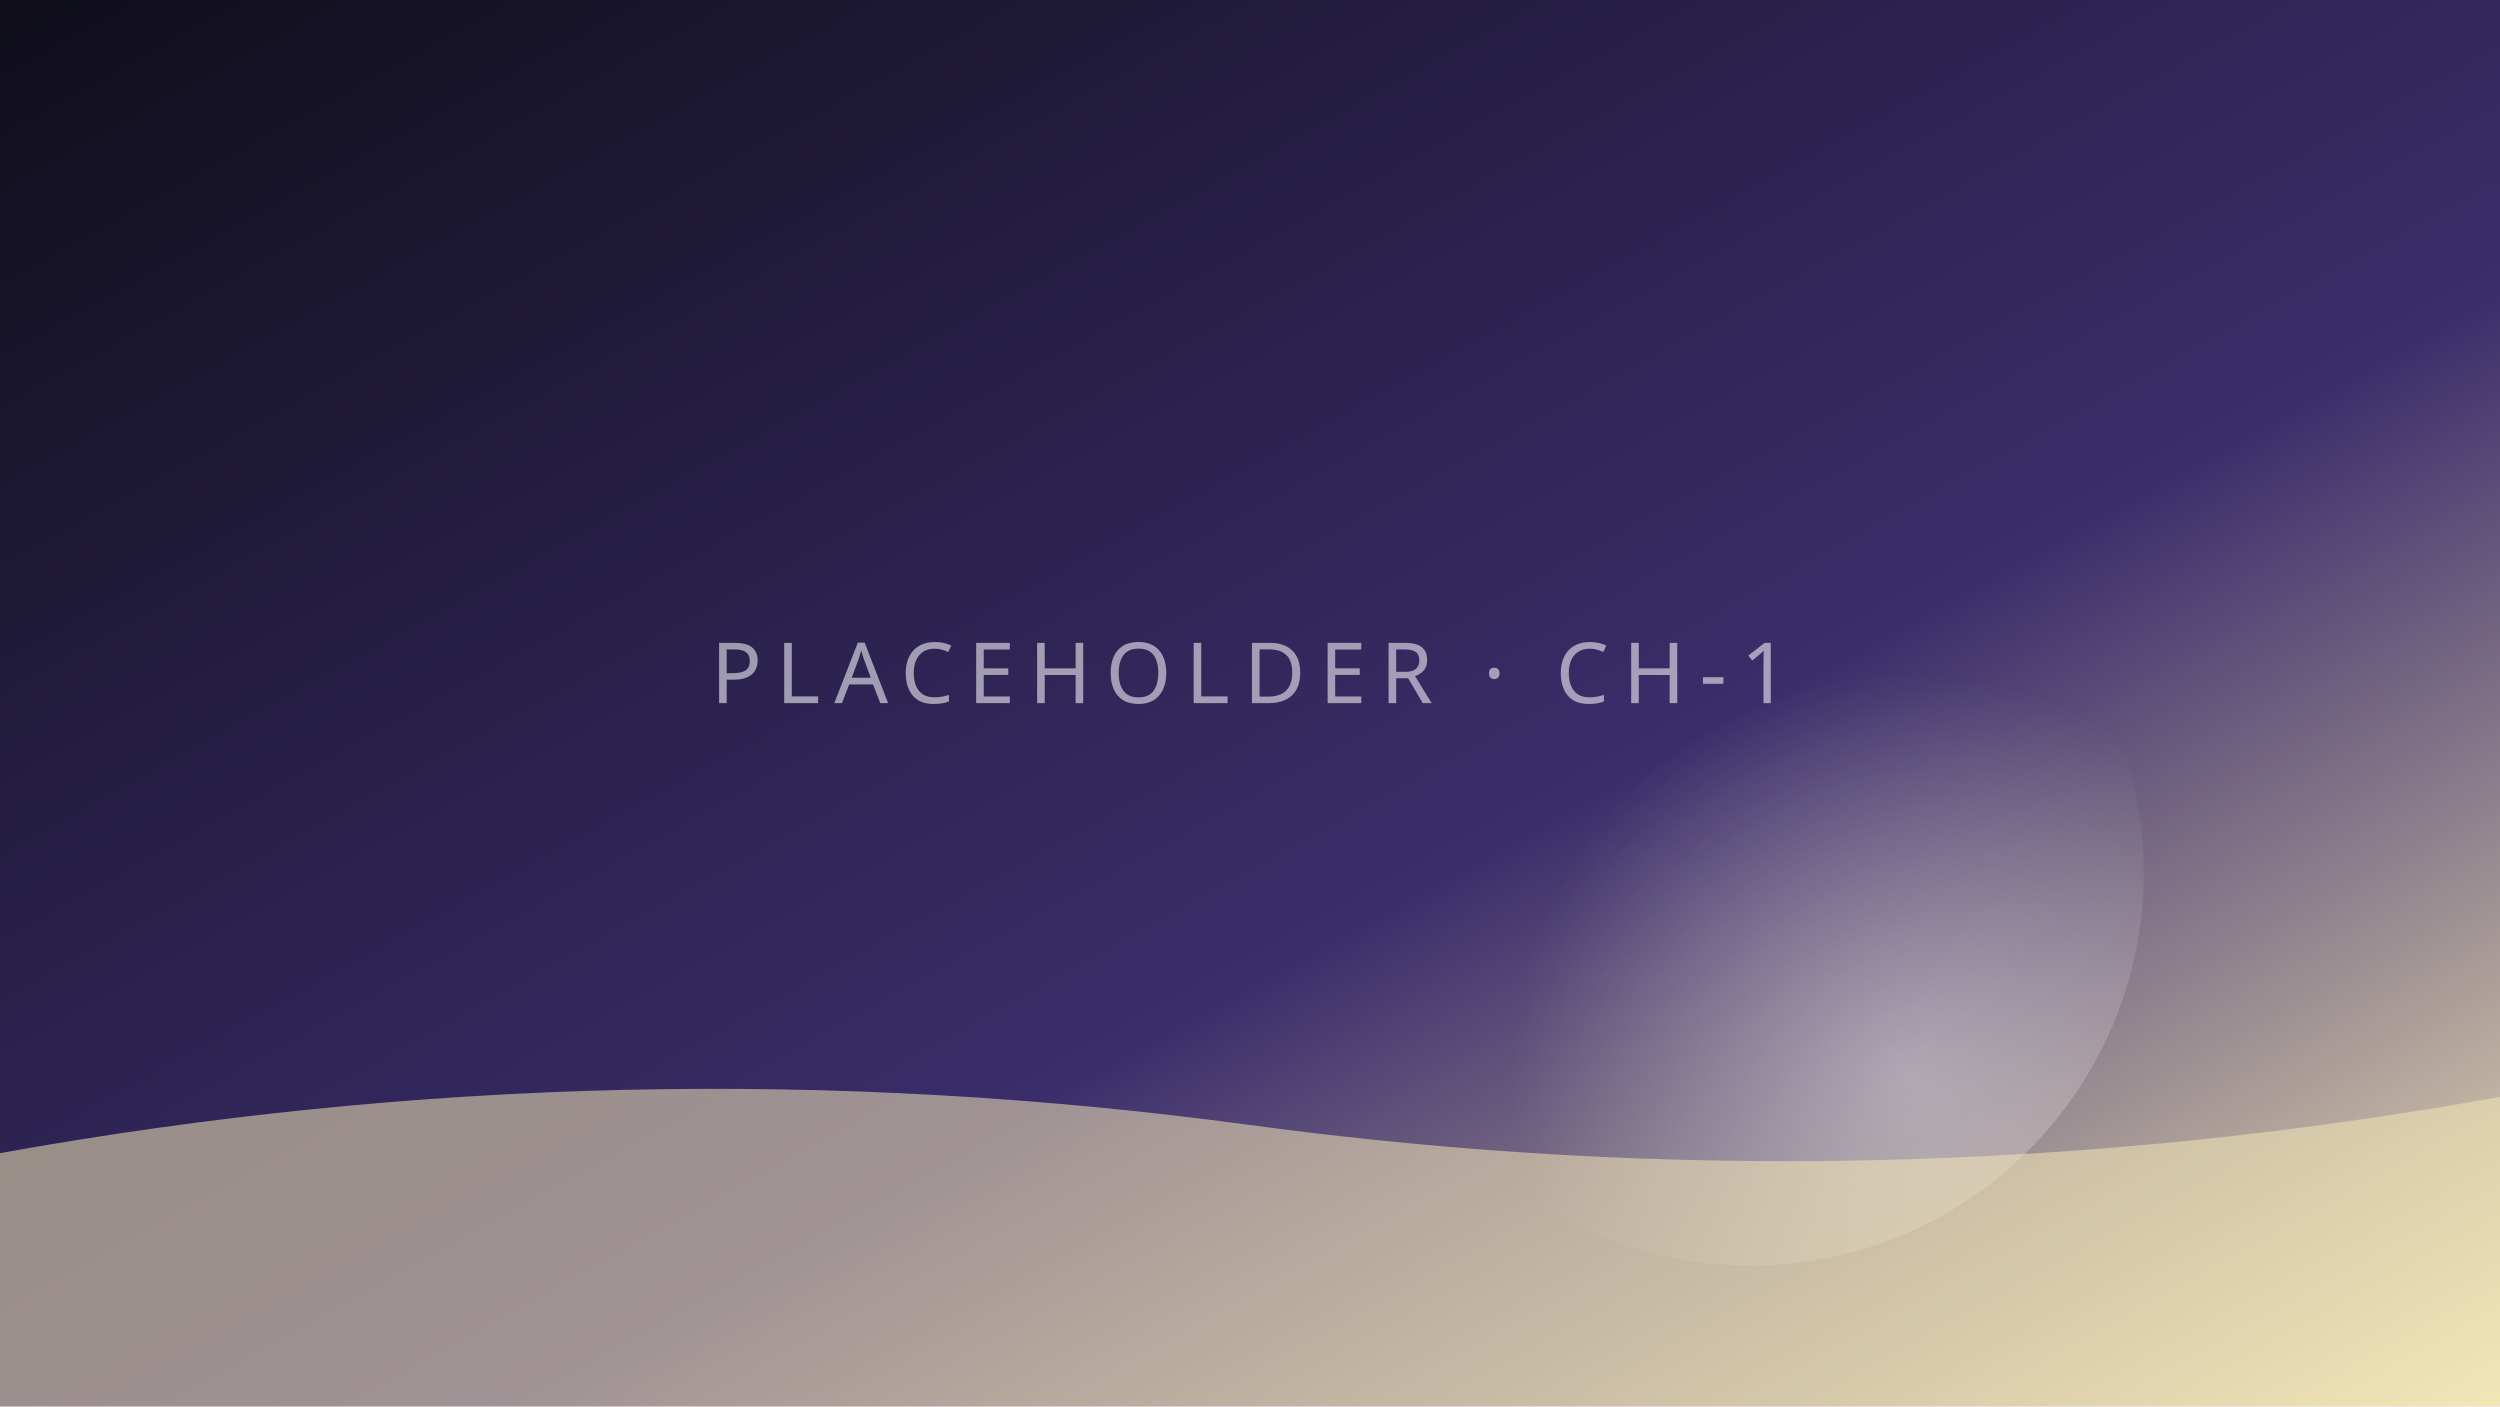
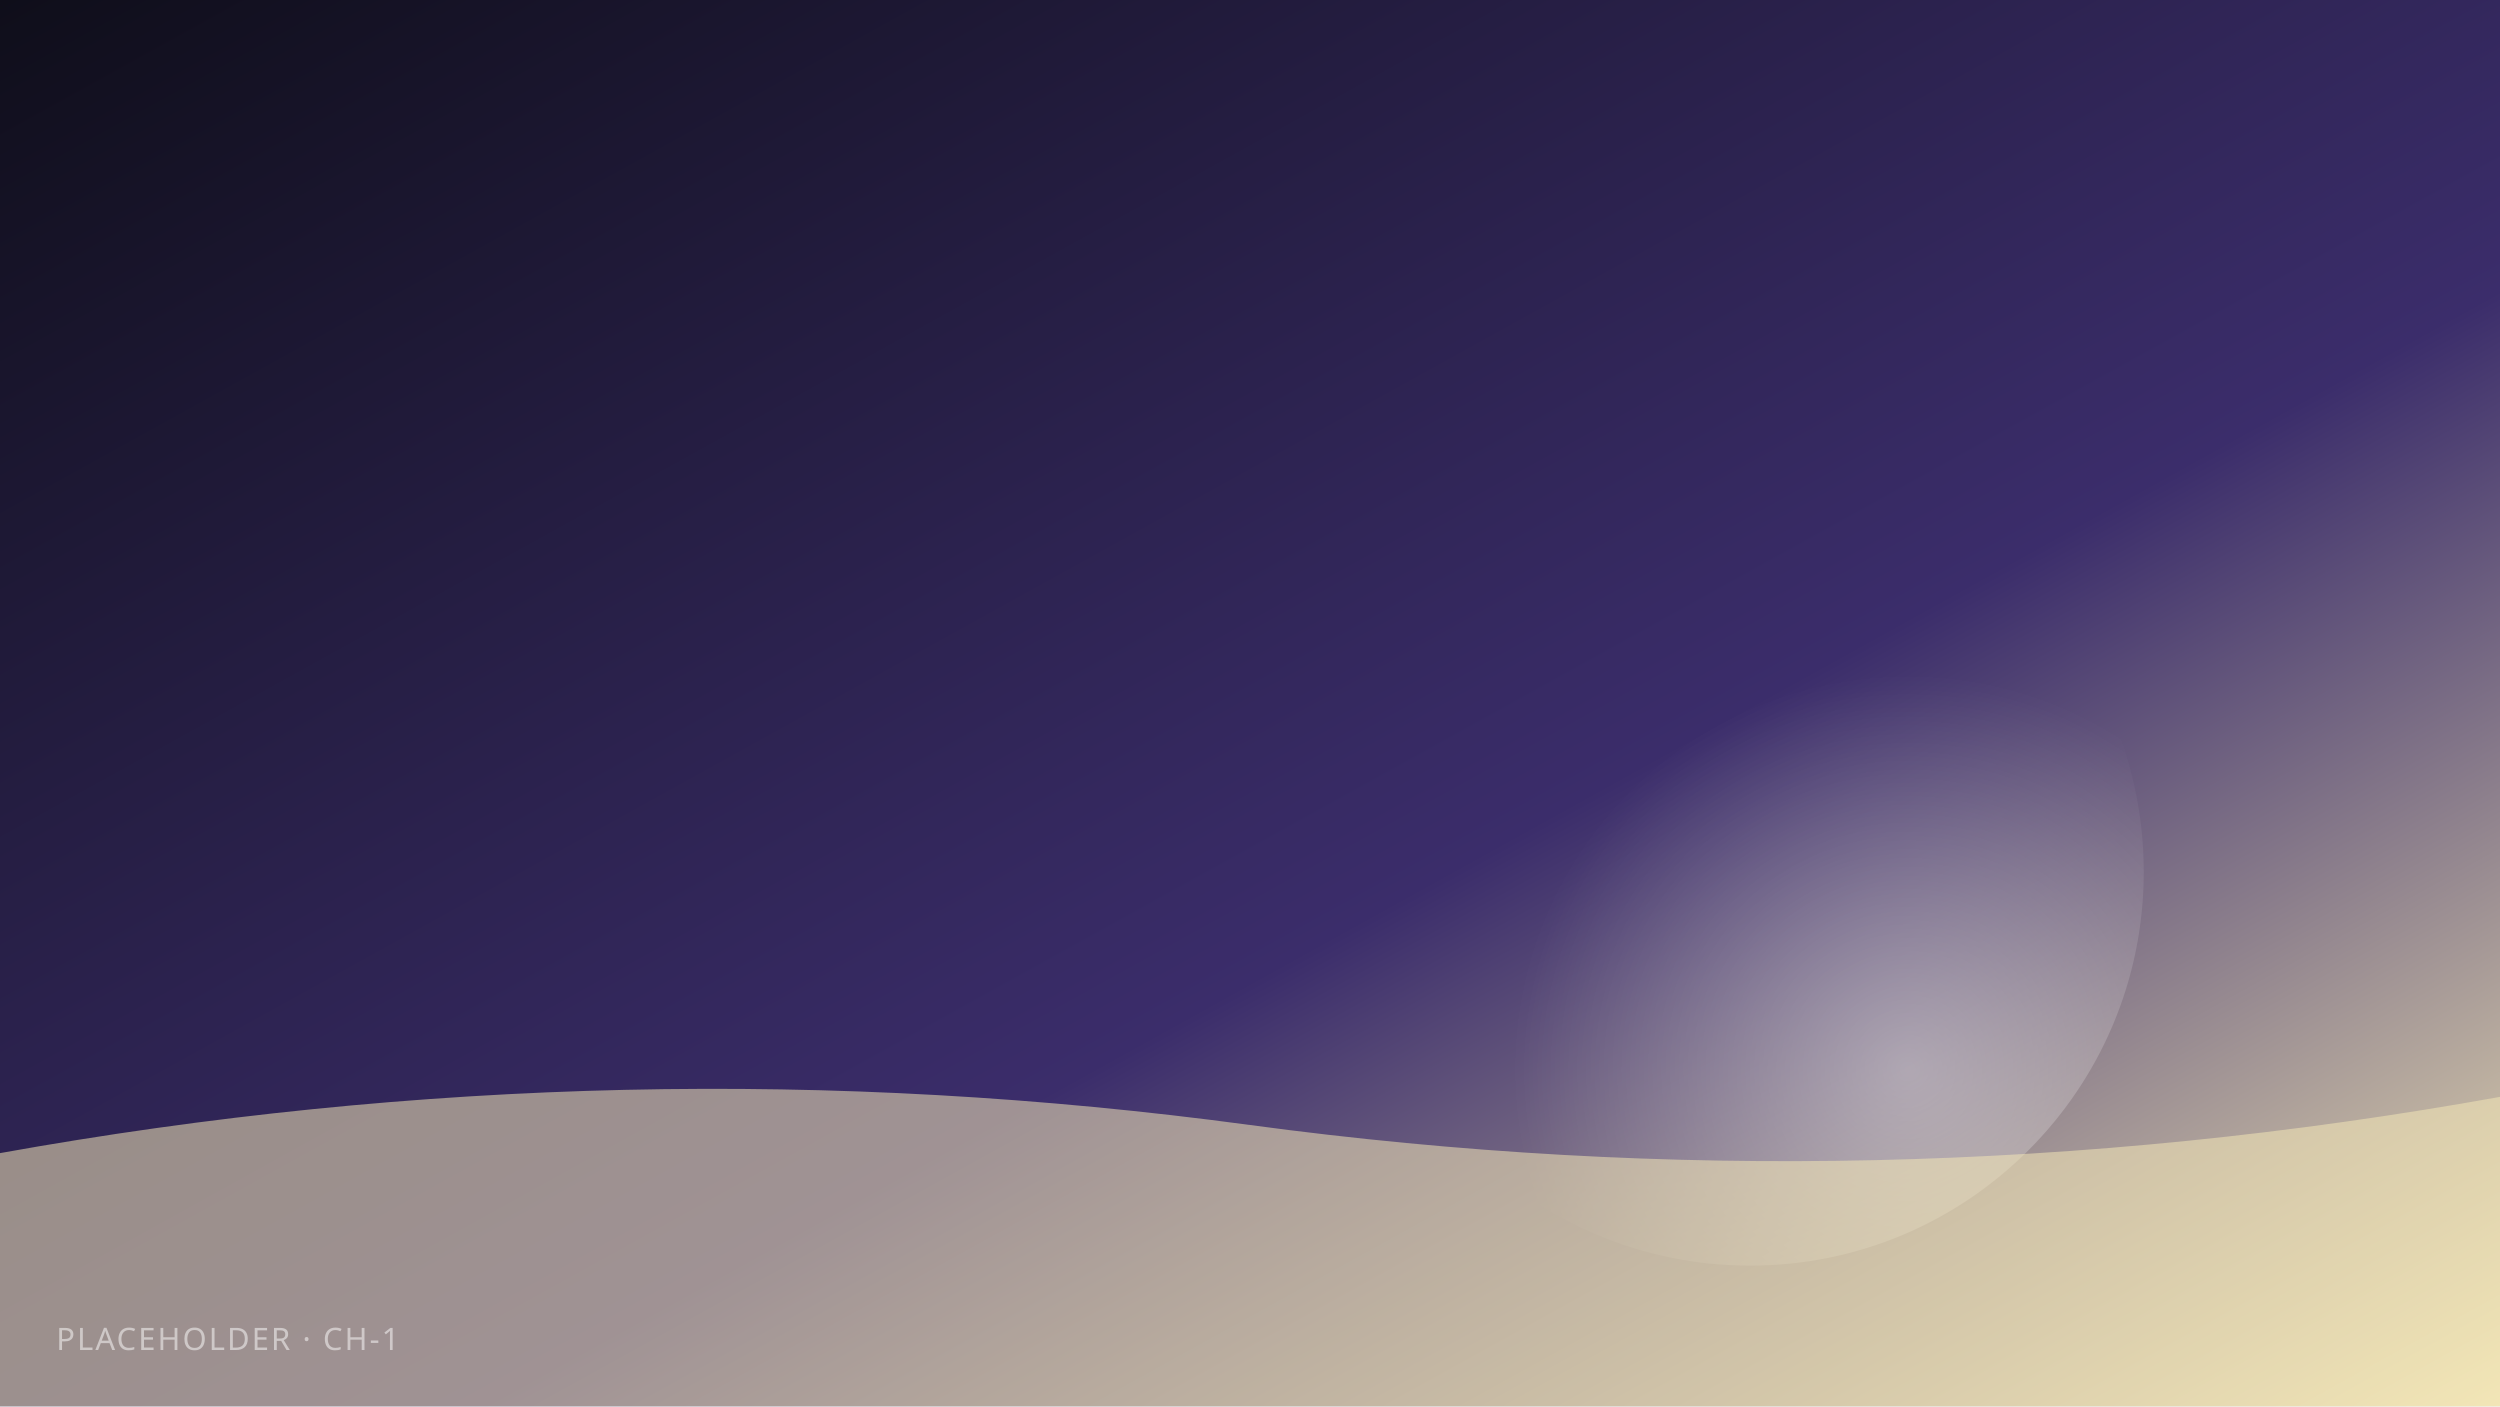
<svg xmlns="http://www.w3.org/2000/svg" width="2400" height="1350" viewBox="0 0 2400 1350">
  <defs>
    <linearGradient id="g" x1="0" y1="0" x2="1" y2="1">
      <stop offset="0" stop-color="#0f0e1a" />
      <stop offset=".6" stop-color="#3b2d6b" />
      <stop offset="1" stop-color="#f2e6b6" />
    </linearGradient>
    <radialGradient id="s" cx=".7" cy=".75" r=".5">
      <stop offset="0" stop-color="#fff" stop-opacity=".35" />
      <stop offset="1" stop-color="#fff" stop-opacity="0" />
    </radialGradient>
  </defs>
  <rect width="100%" height="100%" fill="url(#g)" />
  <circle cx="1680" cy="837" r="378" fill="url(#s)" />
  <path d="M0 1107 Q 600 999 1200 1080 T 2400 1053 V 1350 H 0 Z" fill="#f2e6b6" opacity=".55" />
-   <text x="50%" y="50%" fill="#fff" fill-opacity=".55" font-family="sans-serif" font-size="81" text-anchor="middle" letter-spacing="13.5">PLACEHOLDER · CH-1</text>
+   <text x="54" y="1296" fill="#fff" fill-opacity=".5" font-family="sans-serif" font-size="29.7" letter-spacing="2">PLACEHOLDER · CH-1</text>
</svg>
